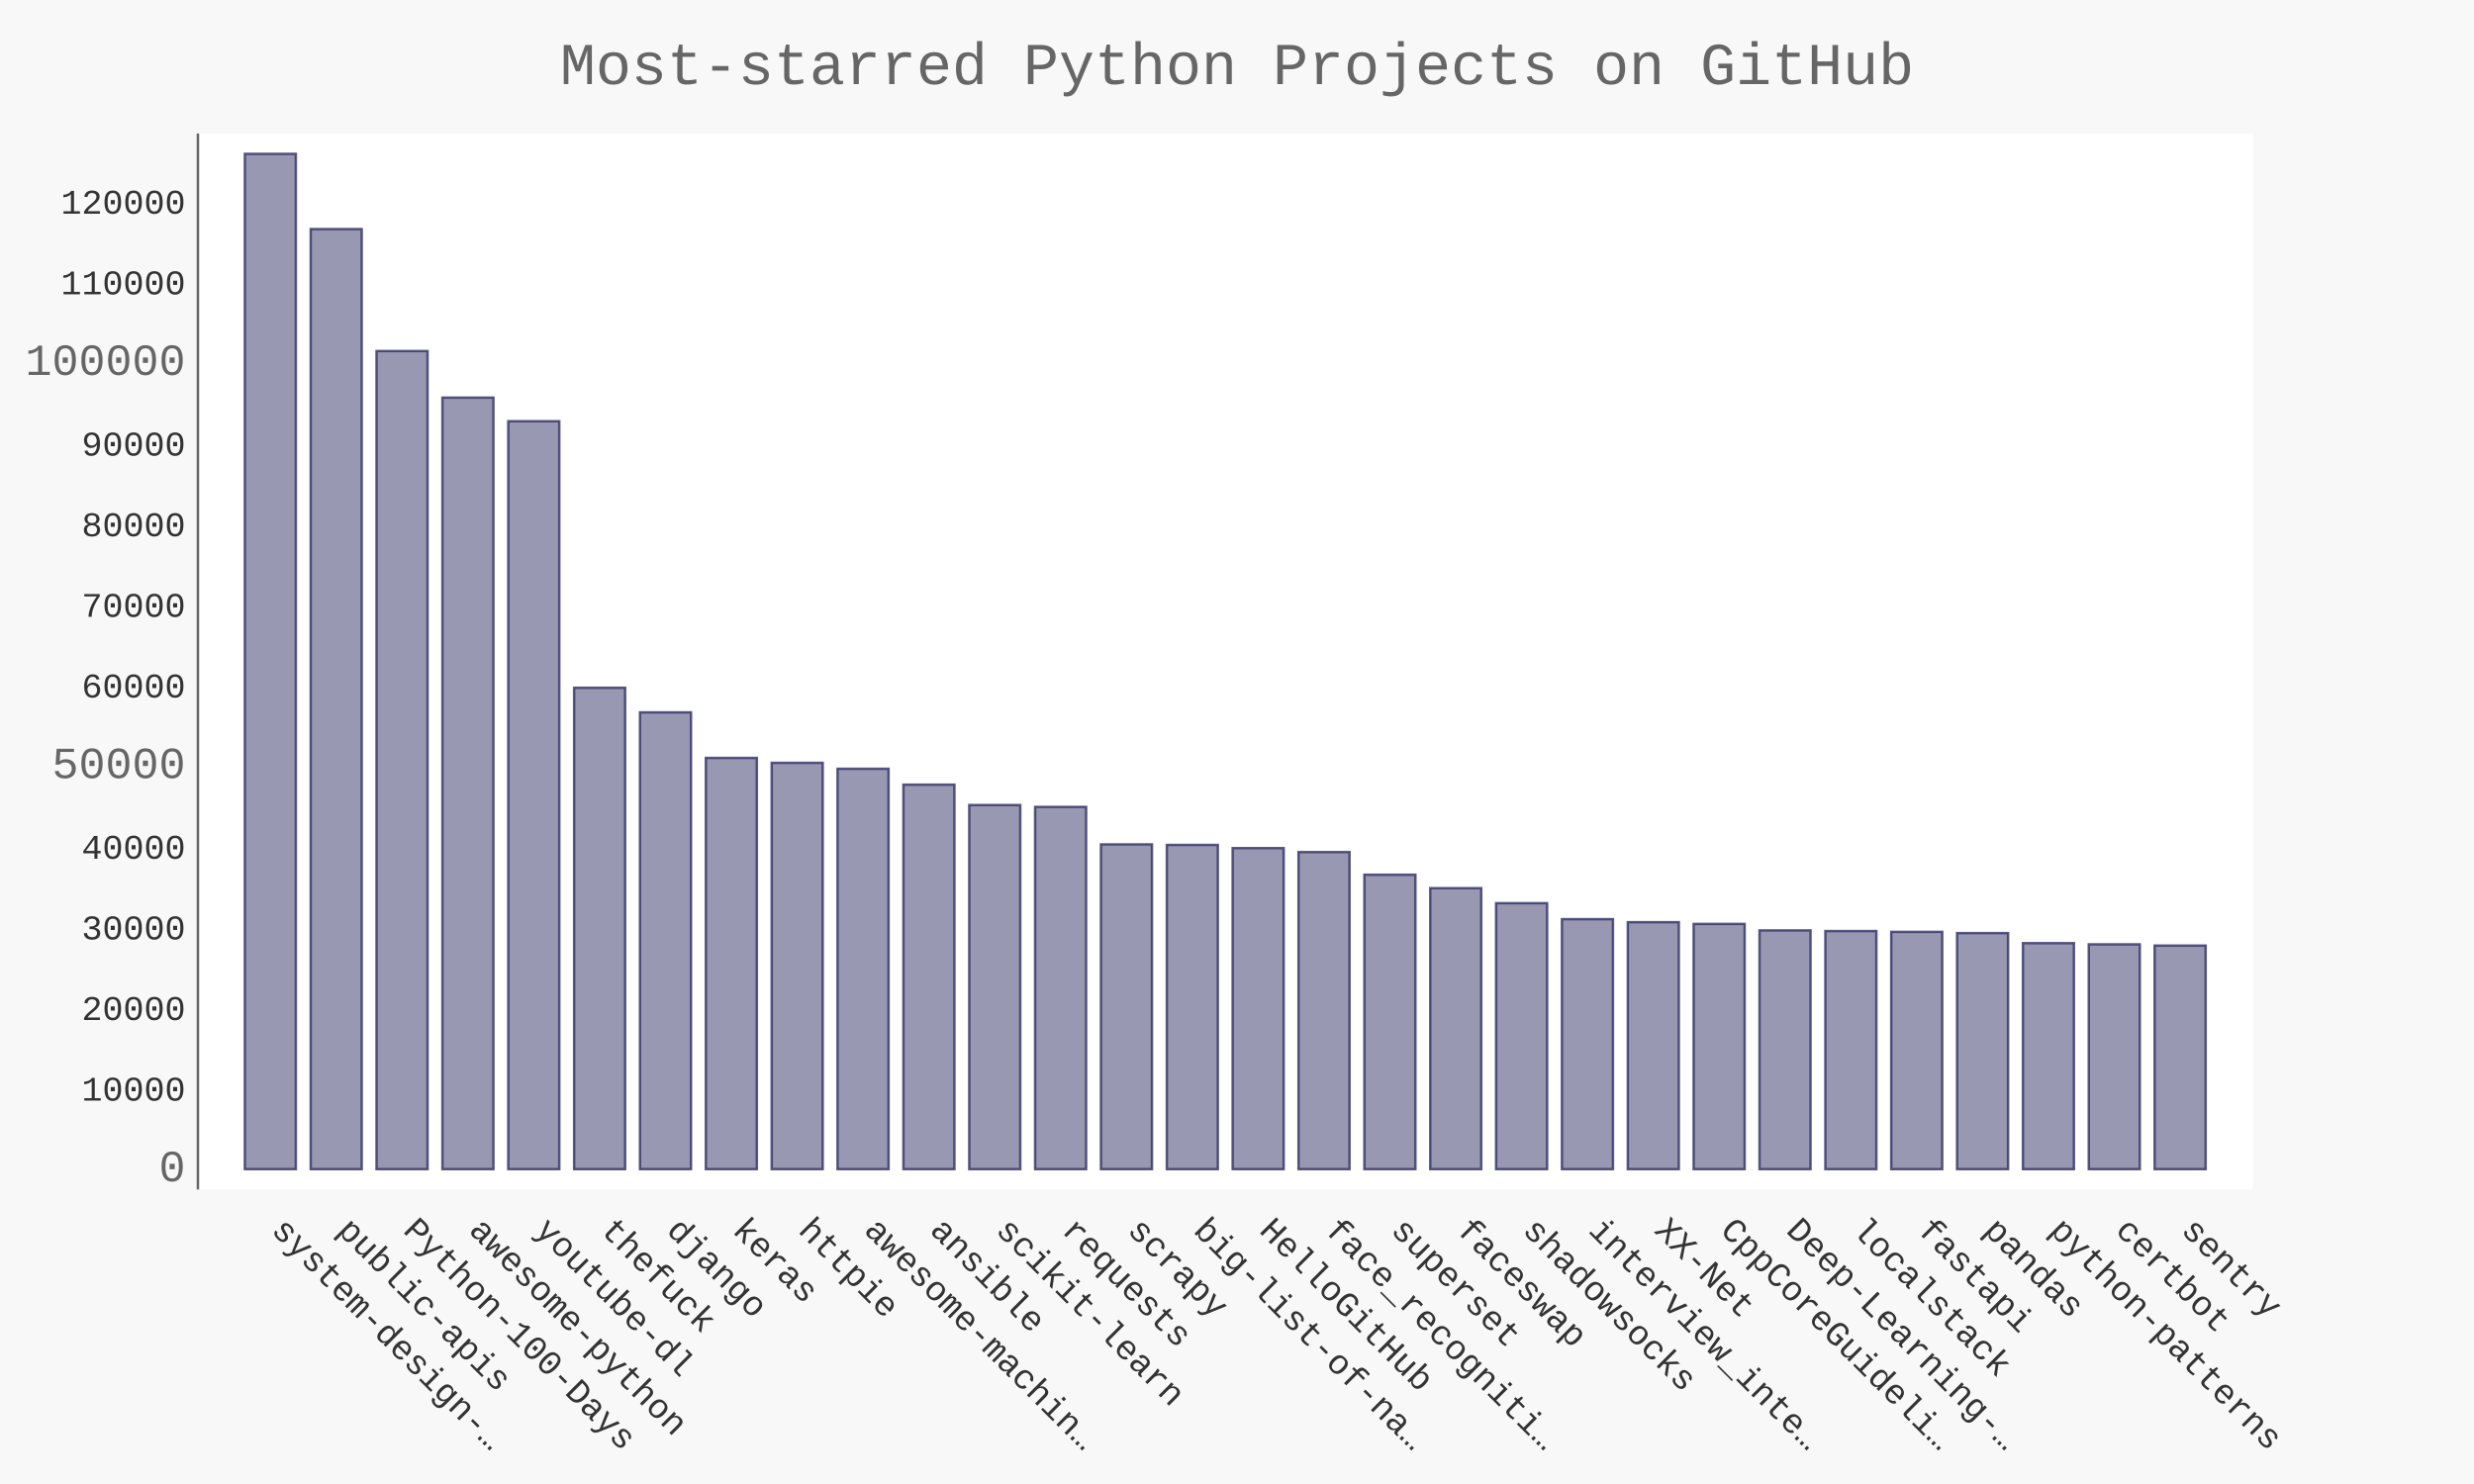
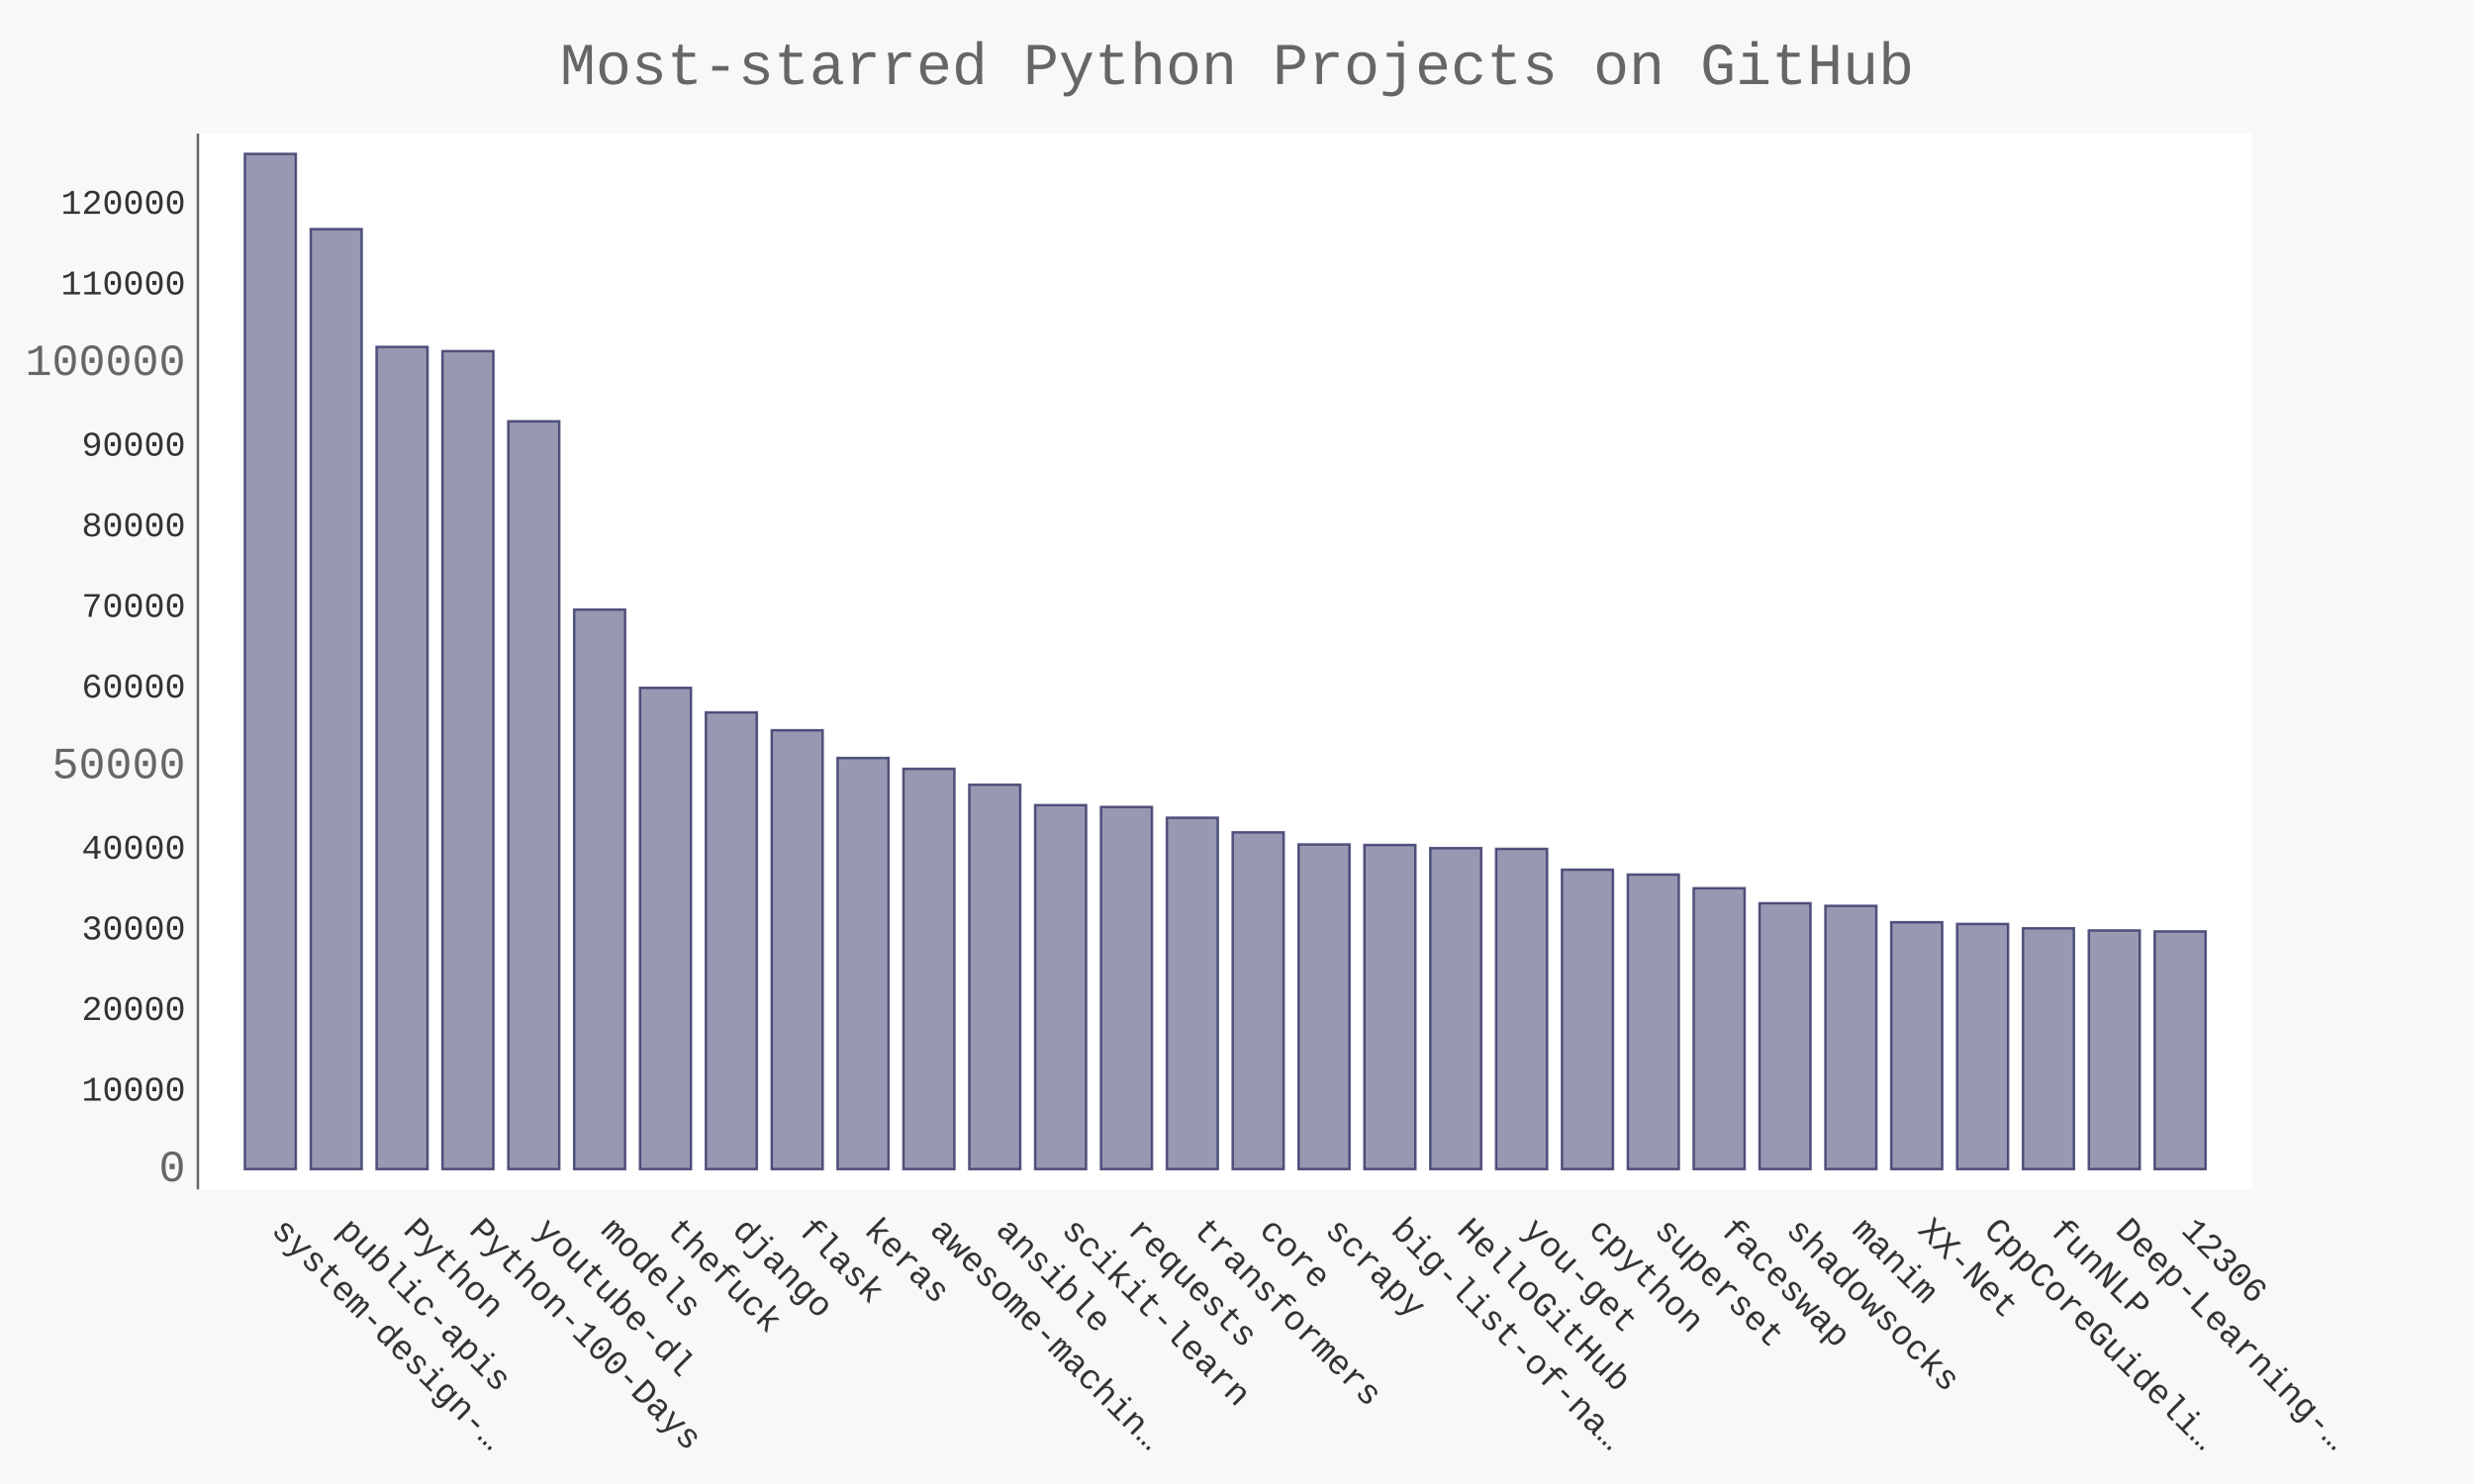
- <svg xmlns="http://www.w3.org/2000/svg" id="chart-7b24c514-3c53-43a4-a5f0-d5521ad98682" class="pygal-chart" viewBox="0 0 1000 600">
+ <svg xmlns="http://www.w3.org/2000/svg" xmlns:xlink="http://www.w3.org/1999/xlink" id="chart-08a9ea28-ed0d-4cac-92f5-155e132647df" class="pygal-chart" viewBox="0 0 1000 600">
  <defs>
-     <style type="text/css">#chart-7b24c514-3c53-43a4-a5f0-d5521ad98682{-webkit-user-select:none;-webkit-font-smoothing:antialiased;font-family:Consolas,"Liberation Mono",Menlo,Courier,monospace}#chart-7b24c514-3c53-43a4-a5f0-d5521ad98682 .title{font-family:Consolas,"Liberation Mono",Menlo,Courier,monospace;font-size:24px}#chart-7b24c514-3c53-43a4-a5f0-d5521ad98682 .legends .legend text{font-family:Consolas,"Liberation Mono",Menlo,Courier,monospace;font-size:14px}#chart-7b24c514-3c53-43a4-a5f0-d5521ad98682 .axis text{font-family:Consolas,"Liberation Mono",Menlo,Courier,monospace;font-size:14px}#chart-7b24c514-3c53-43a4-a5f0-d5521ad98682 .axis text.major{font-family:Consolas,"Liberation Mono",Menlo,Courier,monospace;font-size:18px}#chart-7b24c514-3c53-43a4-a5f0-d5521ad98682 .text-overlay text.value{font-family:Consolas,"Liberation Mono",Menlo,Courier,monospace;font-size:16px}#chart-7b24c514-3c53-43a4-a5f0-d5521ad98682 .text-overlay text.label{font-family:Consolas,"Liberation Mono",Menlo,Courier,monospace;font-size:10px}#chart-7b24c514-3c53-43a4-a5f0-d5521ad98682 .tooltip{font-family:Consolas,"Liberation Mono",Menlo,Courier,monospace;font-size:14px}#chart-7b24c514-3c53-43a4-a5f0-d5521ad98682 text.no_data{font-family:Consolas,"Liberation Mono",Menlo,Courier,monospace;font-size:64px}
- #chart-7b24c514-3c53-43a4-a5f0-d5521ad98682{background-color:#f8f8f8}#chart-7b24c514-3c53-43a4-a5f0-d5521ad98682 path,#chart-7b24c514-3c53-43a4-a5f0-d5521ad98682 line,#chart-7b24c514-3c53-43a4-a5f0-d5521ad98682 rect,#chart-7b24c514-3c53-43a4-a5f0-d5521ad98682 circle{-webkit-transition:250ms ease-in;-moz-transition:250ms ease-in;transition:250ms ease-in}#chart-7b24c514-3c53-43a4-a5f0-d5521ad98682 .graph &gt; .background{fill:#f8f8f8}#chart-7b24c514-3c53-43a4-a5f0-d5521ad98682 .plot &gt; .background{fill:#ffffff}#chart-7b24c514-3c53-43a4-a5f0-d5521ad98682 .graph{fill:#333}#chart-7b24c514-3c53-43a4-a5f0-d5521ad98682 text.no_data{fill:#666}#chart-7b24c514-3c53-43a4-a5f0-d5521ad98682 .title{fill:#666}#chart-7b24c514-3c53-43a4-a5f0-d5521ad98682 .legends .legend text{fill:#333}#chart-7b24c514-3c53-43a4-a5f0-d5521ad98682 .legends .legend:hover text{fill:#666}#chart-7b24c514-3c53-43a4-a5f0-d5521ad98682 .axis .line{stroke:#666}#chart-7b24c514-3c53-43a4-a5f0-d5521ad98682 .axis .guide.line{stroke:rgba(0,0,0,0.5)}#chart-7b24c514-3c53-43a4-a5f0-d5521ad98682 .axis .major.line{stroke:#333}#chart-7b24c514-3c53-43a4-a5f0-d5521ad98682 .axis text.major{fill:#666}#chart-7b24c514-3c53-43a4-a5f0-d5521ad98682 .axis.y .guides:hover .guide.line,#chart-7b24c514-3c53-43a4-a5f0-d5521ad98682 .line-graph .axis.x .guides:hover .guide.line,#chart-7b24c514-3c53-43a4-a5f0-d5521ad98682 .stackedline-graph .axis.x .guides:hover .guide.line,#chart-7b24c514-3c53-43a4-a5f0-d5521ad98682 .xy-graph .axis.x .guides:hover .guide.line{stroke:#666}#chart-7b24c514-3c53-43a4-a5f0-d5521ad98682 .axis .guides:hover text{fill:#666}#chart-7b24c514-3c53-43a4-a5f0-d5521ad98682 .reactive{fill-opacity:.5;stroke-opacity:.8}#chart-7b24c514-3c53-43a4-a5f0-d5521ad98682 .ci{stroke:#333}#chart-7b24c514-3c53-43a4-a5f0-d5521ad98682 .reactive.active,#chart-7b24c514-3c53-43a4-a5f0-d5521ad98682 .active .reactive{fill-opacity:.9;stroke-opacity:.9;stroke-width:4}#chart-7b24c514-3c53-43a4-a5f0-d5521ad98682 .ci .reactive.active{stroke-width:1.5}#chart-7b24c514-3c53-43a4-a5f0-d5521ad98682 .series text{fill:#666}#chart-7b24c514-3c53-43a4-a5f0-d5521ad98682 .tooltip rect{fill:#ffffff;stroke:#666;-webkit-transition:opacity 250ms ease-in;-moz-transition:opacity 250ms ease-in;transition:opacity 250ms ease-in}#chart-7b24c514-3c53-43a4-a5f0-d5521ad98682 .tooltip .label{fill:#333}#chart-7b24c514-3c53-43a4-a5f0-d5521ad98682 .tooltip .label{fill:#333}#chart-7b24c514-3c53-43a4-a5f0-d5521ad98682 .tooltip .legend{font-size:.8em;fill:rgba(0,0,0,0.5)}#chart-7b24c514-3c53-43a4-a5f0-d5521ad98682 .tooltip .x_label{font-size:.6em;fill:#666}#chart-7b24c514-3c53-43a4-a5f0-d5521ad98682 .tooltip .xlink{font-size:.5em;text-decoration:underline}#chart-7b24c514-3c53-43a4-a5f0-d5521ad98682 .tooltip .value{font-size:1.5em}#chart-7b24c514-3c53-43a4-a5f0-d5521ad98682 .bound{font-size:.5em}#chart-7b24c514-3c53-43a4-a5f0-d5521ad98682 .max-value{font-size:.75em;fill:rgba(0,0,0,0.5)}#chart-7b24c514-3c53-43a4-a5f0-d5521ad98682 .map-element{fill:#ffffff;stroke:rgba(0,0,0,0.5) !important}#chart-7b24c514-3c53-43a4-a5f0-d5521ad98682 .map-element .reactive{fill-opacity:inherit;stroke-opacity:inherit}#chart-7b24c514-3c53-43a4-a5f0-d5521ad98682 .color-0,#chart-7b24c514-3c53-43a4-a5f0-d5521ad98682 .color-0 a:visited{stroke:#333366;fill:#333366}#chart-7b24c514-3c53-43a4-a5f0-d5521ad98682 .text-overlay .color-0 text{fill:black}
- #chart-7b24c514-3c53-43a4-a5f0-d5521ad98682 text.no_data{text-anchor:middle}#chart-7b24c514-3c53-43a4-a5f0-d5521ad98682 .guide.line{fill:none}#chart-7b24c514-3c53-43a4-a5f0-d5521ad98682 .centered{text-anchor:middle}#chart-7b24c514-3c53-43a4-a5f0-d5521ad98682 .title{text-anchor:middle}#chart-7b24c514-3c53-43a4-a5f0-d5521ad98682 .legends .legend text{fill-opacity:1}#chart-7b24c514-3c53-43a4-a5f0-d5521ad98682 .axis.x text{text-anchor:middle}#chart-7b24c514-3c53-43a4-a5f0-d5521ad98682 .axis.x:not(.web) text[transform]{text-anchor:start}#chart-7b24c514-3c53-43a4-a5f0-d5521ad98682 .axis.x:not(.web) text[transform].backwards{text-anchor:end}#chart-7b24c514-3c53-43a4-a5f0-d5521ad98682 .axis.y text{text-anchor:end}#chart-7b24c514-3c53-43a4-a5f0-d5521ad98682 .axis.y text[transform].backwards{text-anchor:start}#chart-7b24c514-3c53-43a4-a5f0-d5521ad98682 .axis.y2 text{text-anchor:start}#chart-7b24c514-3c53-43a4-a5f0-d5521ad98682 .axis.y2 text[transform].backwards{text-anchor:end}#chart-7b24c514-3c53-43a4-a5f0-d5521ad98682 .axis .guide.line{stroke-dasharray:4,4}#chart-7b24c514-3c53-43a4-a5f0-d5521ad98682 .axis .major.guide.line{stroke-dasharray:6,6}#chart-7b24c514-3c53-43a4-a5f0-d5521ad98682 .horizontal .axis.y .guide.line,#chart-7b24c514-3c53-43a4-a5f0-d5521ad98682 .horizontal .axis.y2 .guide.line,#chart-7b24c514-3c53-43a4-a5f0-d5521ad98682 .vertical .axis.x .guide.line{opacity:0}#chart-7b24c514-3c53-43a4-a5f0-d5521ad98682 .horizontal .axis.always_show .guide.line,#chart-7b24c514-3c53-43a4-a5f0-d5521ad98682 .vertical .axis.always_show .guide.line{opacity:1 !important}#chart-7b24c514-3c53-43a4-a5f0-d5521ad98682 .axis.y .guides:hover .guide.line,#chart-7b24c514-3c53-43a4-a5f0-d5521ad98682 .axis.y2 .guides:hover .guide.line,#chart-7b24c514-3c53-43a4-a5f0-d5521ad98682 .axis.x .guides:hover .guide.line{opacity:1}#chart-7b24c514-3c53-43a4-a5f0-d5521ad98682 .axis .guides:hover text{opacity:1}#chart-7b24c514-3c53-43a4-a5f0-d5521ad98682 .nofill{fill:none}#chart-7b24c514-3c53-43a4-a5f0-d5521ad98682 .subtle-fill{fill-opacity:.2}#chart-7b24c514-3c53-43a4-a5f0-d5521ad98682 .dot{stroke-width:1px;fill-opacity:1}#chart-7b24c514-3c53-43a4-a5f0-d5521ad98682 .dot.active{stroke-width:5px}#chart-7b24c514-3c53-43a4-a5f0-d5521ad98682 .dot.negative{fill:transparent}#chart-7b24c514-3c53-43a4-a5f0-d5521ad98682 text,#chart-7b24c514-3c53-43a4-a5f0-d5521ad98682 tspan{stroke:none !important}#chart-7b24c514-3c53-43a4-a5f0-d5521ad98682 .series text.active{opacity:1}#chart-7b24c514-3c53-43a4-a5f0-d5521ad98682 .tooltip rect{fill-opacity:.95;stroke-width:.5}#chart-7b24c514-3c53-43a4-a5f0-d5521ad98682 .tooltip text{fill-opacity:1}#chart-7b24c514-3c53-43a4-a5f0-d5521ad98682 .showable{visibility:hidden}#chart-7b24c514-3c53-43a4-a5f0-d5521ad98682 .showable.shown{visibility:visible}#chart-7b24c514-3c53-43a4-a5f0-d5521ad98682 .gauge-background{fill:rgba(229,229,229,1);stroke:none}#chart-7b24c514-3c53-43a4-a5f0-d5521ad98682 .bg-lines{stroke:#f8f8f8;stroke-width:2px}</style>
+     <style type="text/css">#chart-08a9ea28-ed0d-4cac-92f5-155e132647df{-webkit-user-select:none;-webkit-font-smoothing:antialiased;font-family:Consolas,"Liberation Mono",Menlo,Courier,monospace}#chart-08a9ea28-ed0d-4cac-92f5-155e132647df .title{font-family:Consolas,"Liberation Mono",Menlo,Courier,monospace;font-size:24px}#chart-08a9ea28-ed0d-4cac-92f5-155e132647df .legends .legend text{font-family:Consolas,"Liberation Mono",Menlo,Courier,monospace;font-size:14px}#chart-08a9ea28-ed0d-4cac-92f5-155e132647df .axis text{font-family:Consolas,"Liberation Mono",Menlo,Courier,monospace;font-size:14px}#chart-08a9ea28-ed0d-4cac-92f5-155e132647df .axis text.major{font-family:Consolas,"Liberation Mono",Menlo,Courier,monospace;font-size:18px}#chart-08a9ea28-ed0d-4cac-92f5-155e132647df .text-overlay text.value{font-family:Consolas,"Liberation Mono",Menlo,Courier,monospace;font-size:16px}#chart-08a9ea28-ed0d-4cac-92f5-155e132647df .text-overlay text.label{font-family:Consolas,"Liberation Mono",Menlo,Courier,monospace;font-size:10px}#chart-08a9ea28-ed0d-4cac-92f5-155e132647df .tooltip{font-family:Consolas,"Liberation Mono",Menlo,Courier,monospace;font-size:14px}#chart-08a9ea28-ed0d-4cac-92f5-155e132647df text.no_data{font-family:Consolas,"Liberation Mono",Menlo,Courier,monospace;font-size:64px}
+ #chart-08a9ea28-ed0d-4cac-92f5-155e132647df{background-color:#f8f8f8}#chart-08a9ea28-ed0d-4cac-92f5-155e132647df path,#chart-08a9ea28-ed0d-4cac-92f5-155e132647df line,#chart-08a9ea28-ed0d-4cac-92f5-155e132647df rect,#chart-08a9ea28-ed0d-4cac-92f5-155e132647df circle{-webkit-transition:250ms ease-in;-moz-transition:250ms ease-in;transition:250ms ease-in}#chart-08a9ea28-ed0d-4cac-92f5-155e132647df .graph &gt; .background{fill:#f8f8f8}#chart-08a9ea28-ed0d-4cac-92f5-155e132647df .plot &gt; .background{fill:#ffffff}#chart-08a9ea28-ed0d-4cac-92f5-155e132647df .graph{fill:#333}#chart-08a9ea28-ed0d-4cac-92f5-155e132647df text.no_data{fill:#666}#chart-08a9ea28-ed0d-4cac-92f5-155e132647df .title{fill:#666}#chart-08a9ea28-ed0d-4cac-92f5-155e132647df .legends .legend text{fill:#333}#chart-08a9ea28-ed0d-4cac-92f5-155e132647df .legends .legend:hover text{fill:#666}#chart-08a9ea28-ed0d-4cac-92f5-155e132647df .axis .line{stroke:#666}#chart-08a9ea28-ed0d-4cac-92f5-155e132647df .axis .guide.line{stroke:rgba(0,0,0,0.5)}#chart-08a9ea28-ed0d-4cac-92f5-155e132647df .axis .major.line{stroke:#333}#chart-08a9ea28-ed0d-4cac-92f5-155e132647df .axis text.major{fill:#666}#chart-08a9ea28-ed0d-4cac-92f5-155e132647df .axis.y .guides:hover .guide.line,#chart-08a9ea28-ed0d-4cac-92f5-155e132647df .line-graph .axis.x .guides:hover .guide.line,#chart-08a9ea28-ed0d-4cac-92f5-155e132647df .stackedline-graph .axis.x .guides:hover .guide.line,#chart-08a9ea28-ed0d-4cac-92f5-155e132647df .xy-graph .axis.x .guides:hover .guide.line{stroke:#666}#chart-08a9ea28-ed0d-4cac-92f5-155e132647df .axis .guides:hover text{fill:#666}#chart-08a9ea28-ed0d-4cac-92f5-155e132647df .reactive{fill-opacity:.5;stroke-opacity:.8}#chart-08a9ea28-ed0d-4cac-92f5-155e132647df .ci{stroke:#333}#chart-08a9ea28-ed0d-4cac-92f5-155e132647df .reactive.active,#chart-08a9ea28-ed0d-4cac-92f5-155e132647df .active .reactive{fill-opacity:.9;stroke-opacity:.9;stroke-width:4}#chart-08a9ea28-ed0d-4cac-92f5-155e132647df .ci .reactive.active{stroke-width:1.5}#chart-08a9ea28-ed0d-4cac-92f5-155e132647df .series text{fill:#666}#chart-08a9ea28-ed0d-4cac-92f5-155e132647df .tooltip rect{fill:#ffffff;stroke:#666;-webkit-transition:opacity 250ms ease-in;-moz-transition:opacity 250ms ease-in;transition:opacity 250ms ease-in}#chart-08a9ea28-ed0d-4cac-92f5-155e132647df .tooltip .label{fill:#333}#chart-08a9ea28-ed0d-4cac-92f5-155e132647df .tooltip .label{fill:#333}#chart-08a9ea28-ed0d-4cac-92f5-155e132647df .tooltip .legend{font-size:.8em;fill:rgba(0,0,0,0.5)}#chart-08a9ea28-ed0d-4cac-92f5-155e132647df .tooltip .x_label{font-size:.6em;fill:#666}#chart-08a9ea28-ed0d-4cac-92f5-155e132647df .tooltip .xlink{font-size:.5em;text-decoration:underline}#chart-08a9ea28-ed0d-4cac-92f5-155e132647df .tooltip .value{font-size:1.5em}#chart-08a9ea28-ed0d-4cac-92f5-155e132647df .bound{font-size:.5em}#chart-08a9ea28-ed0d-4cac-92f5-155e132647df .max-value{font-size:.75em;fill:rgba(0,0,0,0.5)}#chart-08a9ea28-ed0d-4cac-92f5-155e132647df .map-element{fill:#ffffff;stroke:rgba(0,0,0,0.5) !important}#chart-08a9ea28-ed0d-4cac-92f5-155e132647df .map-element .reactive{fill-opacity:inherit;stroke-opacity:inherit}#chart-08a9ea28-ed0d-4cac-92f5-155e132647df .color-0,#chart-08a9ea28-ed0d-4cac-92f5-155e132647df .color-0 a:visited{stroke:#333366;fill:#333366}#chart-08a9ea28-ed0d-4cac-92f5-155e132647df .text-overlay .color-0 text{fill:black}
+ #chart-08a9ea28-ed0d-4cac-92f5-155e132647df text.no_data{text-anchor:middle}#chart-08a9ea28-ed0d-4cac-92f5-155e132647df .guide.line{fill:none}#chart-08a9ea28-ed0d-4cac-92f5-155e132647df .centered{text-anchor:middle}#chart-08a9ea28-ed0d-4cac-92f5-155e132647df .title{text-anchor:middle}#chart-08a9ea28-ed0d-4cac-92f5-155e132647df .legends .legend text{fill-opacity:1}#chart-08a9ea28-ed0d-4cac-92f5-155e132647df .axis.x text{text-anchor:middle}#chart-08a9ea28-ed0d-4cac-92f5-155e132647df .axis.x:not(.web) text[transform]{text-anchor:start}#chart-08a9ea28-ed0d-4cac-92f5-155e132647df .axis.x:not(.web) text[transform].backwards{text-anchor:end}#chart-08a9ea28-ed0d-4cac-92f5-155e132647df .axis.y text{text-anchor:end}#chart-08a9ea28-ed0d-4cac-92f5-155e132647df .axis.y text[transform].backwards{text-anchor:start}#chart-08a9ea28-ed0d-4cac-92f5-155e132647df .axis.y2 text{text-anchor:start}#chart-08a9ea28-ed0d-4cac-92f5-155e132647df .axis.y2 text[transform].backwards{text-anchor:end}#chart-08a9ea28-ed0d-4cac-92f5-155e132647df .axis .guide.line{stroke-dasharray:4,4}#chart-08a9ea28-ed0d-4cac-92f5-155e132647df .axis .major.guide.line{stroke-dasharray:6,6}#chart-08a9ea28-ed0d-4cac-92f5-155e132647df .horizontal .axis.y .guide.line,#chart-08a9ea28-ed0d-4cac-92f5-155e132647df .horizontal .axis.y2 .guide.line,#chart-08a9ea28-ed0d-4cac-92f5-155e132647df .vertical .axis.x .guide.line{opacity:0}#chart-08a9ea28-ed0d-4cac-92f5-155e132647df .horizontal .axis.always_show .guide.line,#chart-08a9ea28-ed0d-4cac-92f5-155e132647df .vertical .axis.always_show .guide.line{opacity:1 !important}#chart-08a9ea28-ed0d-4cac-92f5-155e132647df .axis.y .guides:hover .guide.line,#chart-08a9ea28-ed0d-4cac-92f5-155e132647df .axis.y2 .guides:hover .guide.line,#chart-08a9ea28-ed0d-4cac-92f5-155e132647df .axis.x .guides:hover .guide.line{opacity:1}#chart-08a9ea28-ed0d-4cac-92f5-155e132647df .axis .guides:hover text{opacity:1}#chart-08a9ea28-ed0d-4cac-92f5-155e132647df .nofill{fill:none}#chart-08a9ea28-ed0d-4cac-92f5-155e132647df .subtle-fill{fill-opacity:.2}#chart-08a9ea28-ed0d-4cac-92f5-155e132647df .dot{stroke-width:1px;fill-opacity:1}#chart-08a9ea28-ed0d-4cac-92f5-155e132647df .dot.active{stroke-width:5px}#chart-08a9ea28-ed0d-4cac-92f5-155e132647df .dot.negative{fill:transparent}#chart-08a9ea28-ed0d-4cac-92f5-155e132647df text,#chart-08a9ea28-ed0d-4cac-92f5-155e132647df tspan{stroke:none !important}#chart-08a9ea28-ed0d-4cac-92f5-155e132647df .series text.active{opacity:1}#chart-08a9ea28-ed0d-4cac-92f5-155e132647df .tooltip rect{fill-opacity:.95;stroke-width:.5}#chart-08a9ea28-ed0d-4cac-92f5-155e132647df .tooltip text{fill-opacity:1}#chart-08a9ea28-ed0d-4cac-92f5-155e132647df .showable{visibility:hidden}#chart-08a9ea28-ed0d-4cac-92f5-155e132647df .showable.shown{visibility:visible}#chart-08a9ea28-ed0d-4cac-92f5-155e132647df .gauge-background{fill:rgba(229,229,229,1);stroke:none}#chart-08a9ea28-ed0d-4cac-92f5-155e132647df .bg-lines{stroke:#f8f8f8;stroke-width:2px}</style>
  </defs>
  <g class="graph bar-graph vertical">
    <rect x="0" y="0" width="1000" height="600" class="background" />
    <g transform="translate(80, 54)" class="plot">
      <rect x="0" y="0" width="830.505" height="426.905" class="background" />
      <g class="axis y">
        <g class="guides">
          <text x="-5" y="423.595" class="major">0</text>
        </g>
        <g class="guides">
-           <text x="-5" y="390.994" class="">10000</text>
-         </g>
-         <g class="guides">
-           <text x="-5" y="358.394" class="">20000</text>
-         </g>
-         <g class="guides">
-           <text x="-5" y="325.794" class="">30000</text>
-         </g>
-         <g class="guides">
-           <text x="-5" y="293.193" class="">40000</text>
-         </g>
-         <g class="guides">
-           <text x="-5" y="260.593" class="major">50000</text>
-         </g>
-         <g class="guides">
-           <text x="-5" y="227.992" class="">60000</text>
-         </g>
-         <g class="guides">
-           <text x="-5" y="195.392" class="">70000</text>
-         </g>
-         <g class="guides">
-           <text x="-5" y="162.791" class="">80000</text>
-         </g>
-         <g class="guides">
-           <text x="-5" y="130.191" class="">90000</text>
-         </g>
-         <g class="guides">
-           <text x="-5" y="97.59" class="major">100000</text>
-         </g>
-         <g class="guides">
-           <text x="-5" y="64.99" class="">110000</text>
-         </g>
-         <g class="guides">
-           <text x="-5" y="32.39" class="">120000</text>
+           <text x="-5" y="390.999" class="">10000</text>
+         </g>
+         <g class="guides">
+           <text x="-5" y="358.402" class="">20000</text>
+         </g>
+         <g class="guides">
+           <text x="-5" y="325.806" class="">30000</text>
+         </g>
+         <g class="guides">
+           <text x="-5" y="293.21" class="">40000</text>
+         </g>
+         <g class="guides">
+           <text x="-5" y="260.613" class="major">50000</text>
+         </g>
+         <g class="guides">
+           <text x="-5" y="228.017" class="">60000</text>
+         </g>
+         <g class="guides">
+           <text x="-5" y="195.421" class="">70000</text>
+         </g>
+         <g class="guides">
+           <text x="-5" y="162.824" class="">80000</text>
+         </g>
+         <g class="guides">
+           <text x="-5" y="130.228" class="">90000</text>
+         </g>
+         <g class="guides">
+           <text x="-5" y="97.632" class="major">100000</text>
+         </g>
+         <g class="guides">
+           <text x="-5" y="65.036" class="">110000</text>
+         </g>
+         <g class="guides">
+           <text x="-5" y="32.439" class="">120000</text>
        </g>
      </g>
      <g class="axis x">
        <path d="M0 0 v426.905" class="line" />
        <g class="guides">
          <path d="M29.281 0 v426.905" class="guide line" />
          <text x="29.281" y="443.905" class="" transform="rotate(45 29.28061 443.9045)">system-design-…</text>
        </g>
        <g class="guides">
          <path d="M55.899 0 v426.905" class="guide line" />
          <text x="55.899" y="443.905" class="" transform="rotate(45 55.89934 443.9045)">public-apis</text>
        </g>
        <g class="guides">
          <path d="M82.518 0 v426.905" class="guide line" />
-           <text x="82.518" y="443.905" class="" transform="rotate(45 82.51808 443.9045)">Python-100-Days</text>
+           <text x="82.518" y="443.905" class="" transform="rotate(45 82.51808 443.9045)">Python</text>
        </g>
        <g class="guides">
          <path d="M109.137 0 v426.905" class="guide line" />
-           <text x="109.137" y="443.905" class="" transform="rotate(45 109.1368 443.9045)">awesome-python</text>
+           <text x="109.137" y="443.905" class="" transform="rotate(45 109.1368 443.9045)">Python-100-Days</text>
        </g>
        <g class="guides">
          <path d="M135.756 0 v426.905" class="guide line" />
          <text x="135.756" y="443.905" class="" transform="rotate(45 135.7556 443.9045)">youtube-dl</text>
        </g>
        <g class="guides">
          <path d="M162.374 0 v426.905" class="guide line" />
-           <text x="162.374" y="443.905" class="" transform="rotate(45 162.3743 443.9045)">thefuck</text>
+           <text x="162.374" y="443.905" class="" transform="rotate(45 162.3743 443.9045)">models</text>
        </g>
        <g class="guides">
          <path d="M188.993 0 v426.905" class="guide line" />
-           <text x="188.993" y="443.905" class="" transform="rotate(45 188.993 443.9045)">django</text>
+           <text x="188.993" y="443.905" class="" transform="rotate(45 188.993 443.9045)">thefuck</text>
        </g>
        <g class="guides">
          <path d="M215.612 0 v426.905" class="guide line" />
-           <text x="215.612" y="443.905" class="" transform="rotate(45 215.6118 443.9045)">keras</text>
+           <text x="215.612" y="443.905" class="" transform="rotate(45 215.6118 443.9045)">django</text>
        </g>
        <g class="guides">
          <path d="M242.23 0 v426.905" class="guide line" />
-           <text x="242.23" y="443.905" class="" transform="rotate(45 242.2305 443.9045)">httpie</text>
+           <text x="242.23" y="443.905" class="" transform="rotate(45 242.2305 443.9045)">flask</text>
        </g>
        <g class="guides">
          <path d="M268.849 0 v426.905" class="guide line" />
-           <text x="268.849" y="443.905" class="" transform="rotate(45 268.8492 443.9045)">awesome-machin…</text>
+           <text x="268.849" y="443.905" class="" transform="rotate(45 268.8492 443.9045)">keras</text>
        </g>
        <g class="guides">
          <path d="M295.468 0 v426.905" class="guide line" />
-           <text x="295.468" y="443.905" class="" transform="rotate(45 295.468 443.9045)">ansible</text>
+           <text x="295.468" y="443.905" class="" transform="rotate(45 295.468 443.9045)">awesome-machin…</text>
        </g>
        <g class="guides">
          <path d="M322.087 0 v426.905" class="guide line" />
-           <text x="322.087" y="443.905" class="" transform="rotate(45 322.0867 443.9045)">scikit-learn</text>
+           <text x="322.087" y="443.905" class="" transform="rotate(45 322.0867 443.9045)">ansible</text>
        </g>
        <g class="guides">
          <path d="M348.705 0 v426.905" class="guide line" />
-           <text x="348.705" y="443.905" class="" transform="rotate(45 348.7054 443.9045)">requests</text>
+           <text x="348.705" y="443.905" class="" transform="rotate(45 348.7054 443.9045)">scikit-learn</text>
        </g>
        <g class="guides">
          <path d="M375.324 0 v426.905" class="guide line" />
-           <text x="375.324" y="443.905" class="" transform="rotate(45 375.3242 443.9045)">scrapy</text>
+           <text x="375.324" y="443.905" class="" transform="rotate(45 375.3242 443.9045)">requests</text>
        </g>
        <g class="guides">
          <path d="M401.943 0 v426.905" class="guide line" />
-           <text x="401.943" y="443.905" class="" transform="rotate(45 401.9429 443.9045)">big-list-of-na…</text>
+           <text x="401.943" y="443.905" class="" transform="rotate(45 401.9429 443.9045)">transformers</text>
        </g>
        <g class="guides">
          <path d="M428.562 0 v426.905" class="guide line" />
-           <text x="428.562" y="443.905" class="" transform="rotate(45 428.5616 443.9045)">HelloGitHub</text>
+           <text x="428.562" y="443.905" class="" transform="rotate(45 428.5616 443.9045)">core</text>
        </g>
        <g class="guides">
          <path d="M455.18 0 v426.905" class="guide line" />
-           <text x="455.18" y="443.905" class="" transform="rotate(45 455.1804 443.9045)">face_recogniti…</text>
+           <text x="455.18" y="443.905" class="" transform="rotate(45 455.1804 443.9045)">scrapy</text>
        </g>
        <g class="guides">
          <path d="M481.799 0 v426.905" class="guide line" />
-           <text x="481.799" y="443.905" class="" transform="rotate(45 481.7991 443.9045)">superset</text>
+           <text x="481.799" y="443.905" class="" transform="rotate(45 481.7991 443.9045)">big-list-of-na…</text>
        </g>
        <g class="guides">
          <path d="M508.418 0 v426.905" class="guide line" />
-           <text x="508.418" y="443.905" class="" transform="rotate(45 508.4178 443.9045)">faceswap</text>
+           <text x="508.418" y="443.905" class="" transform="rotate(45 508.4178 443.9045)">HelloGitHub</text>
        </g>
        <g class="guides">
          <path d="M535.037 0 v426.905" class="guide line" />
-           <text x="535.037" y="443.905" class="" transform="rotate(45 535.0366 443.9045)">shadowsocks</text>
+           <text x="535.037" y="443.905" class="" transform="rotate(45 535.0366 443.9045)">you-get</text>
        </g>
        <g class="guides">
          <path d="M561.655 0 v426.905" class="guide line" />
-           <text x="561.655" y="443.905" class="" transform="rotate(45 561.6553 443.9045)">interview_inte…</text>
+           <text x="561.655" y="443.905" class="" transform="rotate(45 561.6553 443.9045)">cpython</text>
        </g>
        <g class="guides">
          <path d="M588.274 0 v426.905" class="guide line" />
-           <text x="588.274" y="443.905" class="" transform="rotate(45 588.2741 443.9045)">XX-Net</text>
+           <text x="588.274" y="443.905" class="" transform="rotate(45 588.2741 443.9045)">superset</text>
        </g>
        <g class="guides">
          <path d="M614.893 0 v426.905" class="guide line" />
-           <text x="614.893" y="443.905" class="" transform="rotate(45 614.8928 443.9045)">CppCoreGuideli…</text>
+           <text x="614.893" y="443.905" class="" transform="rotate(45 614.8928 443.9045)">faceswap</text>
        </g>
        <g class="guides">
          <path d="M641.512 0 v426.905" class="guide line" />
-           <text x="641.512" y="443.905" class="" transform="rotate(45 641.5115 443.9045)">Deep-Learning-…</text>
+           <text x="641.512" y="443.905" class="" transform="rotate(45 641.5115 443.9045)">shadowsocks</text>
        </g>
        <g class="guides">
          <path d="M668.13 0 v426.905" class="guide line" />
-           <text x="668.13" y="443.905" class="" transform="rotate(45 668.1303 443.9045)">localstack</text>
+           <text x="668.13" y="443.905" class="" transform="rotate(45 668.1303 443.9045)">manim</text>
        </g>
        <g class="guides">
          <path d="M694.749 0 v426.905" class="guide line" />
-           <text x="694.749" y="443.905" class="" transform="rotate(45 694.749 443.9045)">fastapi</text>
+           <text x="694.749" y="443.905" class="" transform="rotate(45 694.749 443.9045)">XX-Net</text>
        </g>
        <g class="guides">
          <path d="M721.368 0 v426.905" class="guide line" />
-           <text x="721.368" y="443.905" class="" transform="rotate(45 721.3677 443.9045)">pandas</text>
+           <text x="721.368" y="443.905" class="" transform="rotate(45 721.3677 443.9045)">CppCoreGuideli…</text>
        </g>
        <g class="guides">
          <path d="M747.986 0 v426.905" class="guide line" />
-           <text x="747.986" y="443.905" class="" transform="rotate(45 747.9865 443.9045)">python-patterns</text>
+           <text x="747.986" y="443.905" class="" transform="rotate(45 747.9865 443.9045)">funNLP</text>
        </g>
        <g class="guides">
          <path d="M774.605 0 v426.905" class="guide line" />
-           <text x="774.605" y="443.905" class="" transform="rotate(45 774.6052 443.9045)">certbot</text>
+           <text x="774.605" y="443.905" class="" transform="rotate(45 774.6052 443.9045)">Deep-Learning-…</text>
        </g>
        <g class="guides">
          <path d="M801.224 0 v426.905" class="guide line" />
-           <text x="801.224" y="443.905" class="" transform="rotate(45 801.2239 443.9045)">sentry</text>
+           <text x="801.224" y="443.905" class="" transform="rotate(45 801.2239 443.9045)">12306</text>
        </g>
      </g>
      <g class="series serie-0 color-0">
        <g class="bars">
          <g class="bar">
-             <rect x="18.974" y="8.21" rx="0" ry="0" width="20.614" height="410.485" class="rect reactive tooltip-trigger" />
-           </g>
-           <g class="bar">
-             <rect x="45.593" y="38.626" rx="0" ry="0" width="20.614" height="380.069" class="rect reactive tooltip-trigger" />
-           </g>
-           <g class="bar">
-             <rect x="72.211" y="87.937" rx="0" ry="0" width="20.614" height="330.758" class="rect reactive tooltip-trigger" />
-           </g>
-           <g class="bar">
-             <rect x="98.83" y="106.761" rx="0" ry="0" width="20.614" height="311.934" class="rect reactive tooltip-trigger" />
-           </g>
-           <g class="bar">
-             <rect x="125.449" y="116.306" rx="0" ry="0" width="20.614" height="302.389" class="rect reactive tooltip-trigger" />
-           </g>
-           <g class="bar">
-             <rect x="152.068" y="224.077" rx="0" ry="0" width="20.614" height="194.618" class="rect reactive tooltip-trigger" />
-           </g>
-           <g class="bar">
-             <rect x="178.686" y="234.013" rx="0" ry="0" width="20.614" height="184.681" class="rect reactive tooltip-trigger" />
-           </g>
-           <g class="bar">
-             <rect x="205.305" y="252.433" rx="0" ry="0" width="20.614" height="166.262" class="rect reactive tooltip-trigger" />
-           </g>
-           <g class="bar">
-             <rect x="231.924" y="254.421" rx="0" ry="0" width="20.614" height="164.274" class="rect reactive tooltip-trigger" />
-           </g>
-           <g class="bar">
-             <rect x="258.542" y="256.827" rx="0" ry="0" width="20.614" height="161.868" class="rect reactive tooltip-trigger" />
-           </g>
-           <g class="bar">
-             <rect x="285.161" y="263.249" rx="0" ry="0" width="20.614" height="155.445" class="rect reactive tooltip-trigger" />
-           </g>
-           <g class="bar">
-             <rect x="311.78" y="271.497" rx="0" ry="0" width="20.614" height="147.197" class="rect reactive tooltip-trigger" />
-           </g>
-           <g class="bar">
-             <rect x="338.399" y="272.257" rx="0" ry="0" width="20.614" height="146.438" class="rect reactive tooltip-trigger" />
-           </g>
-           <g class="bar">
-             <rect x="365.017" y="287.403" rx="0" ry="0" width="20.614" height="131.292" class="rect reactive tooltip-trigger" />
-           </g>
-           <g class="bar">
-             <rect x="391.636" y="287.612" rx="0" ry="0" width="20.614" height="131.083" class="rect reactive tooltip-trigger" />
-           </g>
-           <g class="bar">
-             <rect x="418.255" y="288.899" rx="0" ry="0" width="20.614" height="129.795" class="rect reactive tooltip-trigger" />
-           </g>
-           <g class="bar">
-             <rect x="444.874" y="290.507" rx="0" ry="0" width="20.614" height="128.188" class="rect reactive tooltip-trigger" />
-           </g>
-           <g class="bar">
-             <rect x="471.492" y="299.664" rx="0" ry="0" width="20.614" height="119.031" class="rect reactive tooltip-trigger" />
-           </g>
-           <g class="bar">
-             <rect x="498.111" y="305.102" rx="0" ry="0" width="20.614" height="113.593" class="rect reactive tooltip-trigger" />
-           </g>
-           <g class="bar">
-             <rect x="524.73" y="311.166" rx="0" ry="0" width="20.614" height="107.529" class="rect reactive tooltip-trigger" />
-           </g>
-           <g class="bar">
-             <rect x="551.349" y="317.624" rx="0" ry="0" width="20.614" height="101.071" class="rect reactive tooltip-trigger" />
-           </g>
-           <g class="bar">
-             <rect x="577.967" y="318.849" rx="0" ry="0" width="20.614" height="99.845" class="rect reactive tooltip-trigger" />
-           </g>
-           <g class="bar">
-             <rect x="604.586" y="319.55" rx="0" ry="0" width="20.614" height="99.144" class="rect reactive tooltip-trigger" />
-           </g>
-           <g class="bar">
-             <rect x="631.205" y="322.175" rx="0" ry="0" width="20.614" height="96.52" class="rect reactive tooltip-trigger" />
-           </g>
-           <g class="bar">
-             <rect x="657.823" y="322.436" rx="0" ry="0" width="20.614" height="96.259" class="rect reactive tooltip-trigger" />
-           </g>
-           <g class="bar">
-             <rect x="684.442" y="322.765" rx="0" ry="0" width="20.614" height="95.93" class="rect reactive tooltip-trigger" />
-           </g>
-           <g class="bar">
-             <rect x="711.061" y="323.26" rx="0" ry="0" width="20.614" height="95.435" class="rect reactive tooltip-trigger" />
-           </g>
-           <g class="bar">
-             <rect x="737.68" y="327.326" rx="0" ry="0" width="20.614" height="91.369" class="rect reactive tooltip-trigger" />
-           </g>
-           <g class="bar">
-             <rect x="764.298" y="327.811" rx="0" ry="0" width="20.614" height="90.883" class="rect reactive tooltip-trigger" />
-           </g>
-           <g class="bar">
-             <rect x="790.917" y="328.317" rx="0" ry="0" width="20.614" height="90.378" class="rect reactive tooltip-trigger" />
+             <a target="_blank" xlink:href="https://github.com/donnemartin/system-design-primer">
+               <rect x="18.974" y="8.21" rx="0" ry="0" width="20.614" height="410.485" class="rect reactive tooltip-trigger" />
+             </a>
+           </g>
+           <g class="bar">
+             <a target="_blank" xlink:href="https://github.com/public-apis/public-apis">
+               <rect x="45.593" y="38.629" rx="0" ry="0" width="20.614" height="380.066" class="rect reactive tooltip-trigger" />
+             </a>
+           </g>
+           <g class="bar">
+             <a target="_blank" xlink:href="https://github.com/TheAlgorithms/Python">
+               <rect x="72.211" y="86.252" rx="0" ry="0" width="20.614" height="332.443" class="rect reactive tooltip-trigger" />
+             </a>
+           </g>
+           <g class="bar">
+             <a target="_blank" xlink:href="https://github.com/jackfrued/Python-100-Days">
+               <rect x="98.83" y="87.957" rx="0" ry="0" width="20.614" height="330.738" class="rect reactive tooltip-trigger" />
+             </a>
+           </g>
+           <g class="bar">
+             <a target="_blank" xlink:href="https://github.com/ytdl-org/youtube-dl">
+               <rect x="125.449" y="116.325" rx="0" ry="0" width="20.614" height="302.37" class="rect reactive tooltip-trigger" />
+             </a>
+           </g>
+           <g class="bar">
+             <a target="_blank" xlink:href="https://github.com/tensorflow/models">
+               <rect x="152.068" y="192.447" rx="0" ry="0" width="20.614" height="226.248" class="rect reactive tooltip-trigger" />
+             </a>
+           </g>
+           <g class="bar">
+             <a target="_blank" xlink:href="https://github.com/nvbn/thefuck">
+               <rect x="178.686" y="224.092" rx="0" ry="0" width="20.614" height="194.603" class="rect reactive tooltip-trigger" />
+             </a>
+           </g>
+           <g class="bar">
+             <a target="_blank" xlink:href="https://github.com/django/django">
+               <rect x="205.305" y="234.024" rx="0" ry="0" width="20.614" height="184.671" class="rect reactive tooltip-trigger" />
+             </a>
+           </g>
+           <g class="bar">
+             <a target="_blank" xlink:href="https://github.com/pallets/flask">
+               <rect x="231.924" y="241.244" rx="0" ry="0" width="20.614" height="177.451" class="rect reactive tooltip-trigger" />
+             </a>
+           </g>
+           <g class="bar">
+             <a target="_blank" xlink:href="https://github.com/keras-team/keras">
+               <rect x="258.542" y="252.45" rx="0" ry="0" width="20.614" height="166.244" class="rect reactive tooltip-trigger" />
+             </a>
+           </g>
+           <g class="bar">
+             <a target="_blank" xlink:href="https://github.com/josephmisiti/awesome-machine-learning">
+               <rect x="285.161" y="256.828" rx="0" ry="0" width="20.614" height="161.867" class="rect reactive tooltip-trigger" />
+             </a>
+           </g>
+           <g class="bar">
+             <a target="_blank" xlink:href="https://github.com/ansible/ansible">
+               <rect x="311.78" y="263.263" rx="0" ry="0" width="20.614" height="155.432" class="rect reactive tooltip-trigger" />
+             </a>
+           </g>
+           <g class="bar">
+             <a target="_blank" xlink:href="https://github.com/scikit-learn/scikit-learn">
+               <rect x="338.399" y="271.516" rx="0" ry="0" width="20.614" height="147.179" class="rect reactive tooltip-trigger" />
+             </a>
+           </g>
+           <g class="bar">
+             <a target="_blank" xlink:href="https://github.com/psf/requests">
+               <rect x="365.017" y="272.266" rx="0" ry="0" width="20.614" height="146.429" class="rect reactive tooltip-trigger" />
+             </a>
+           </g>
+           <g class="bar">
+             <a target="_blank" xlink:href="https://github.com/huggingface/transformers">
+               <rect x="391.636" y="276.617" rx="0" ry="0" width="20.614" height="142.077" class="rect reactive tooltip-trigger" />
+             </a>
+           </g>
+           <g class="bar">
+             <a target="_blank" xlink:href="https://github.com/home-assistant/core">
+               <rect x="418.255" y="282.521" rx="0" ry="0" width="20.614" height="136.174" class="rect reactive tooltip-trigger" />
+             </a>
+           </g>
+           <g class="bar">
+             <a target="_blank" xlink:href="https://github.com/scrapy/scrapy">
+               <rect x="444.874" y="287.413" rx="0" ry="0" width="20.614" height="131.282" class="rect reactive tooltip-trigger" />
+             </a>
+           </g>
+           <g class="bar">
+             <a target="_blank" xlink:href="https://github.com/minimaxir/big-list-of-naughty-strings">
+               <rect x="471.492" y="287.628" rx="0" ry="0" width="20.614" height="131.066" class="rect reactive tooltip-trigger" />
+             </a>
+           </g>
+           <g class="bar">
+             <a target="_blank" xlink:href="https://github.com/521xueweihan/HelloGitHub">
+               <rect x="498.111" y="288.89" rx="0" ry="0" width="20.614" height="129.805" class="rect reactive tooltip-trigger" />
+             </a>
+           </g>
+           <g class="bar">
+             <a target="_blank" xlink:href="https://github.com/soimort/you-get">
+               <rect x="524.73" y="289.2" rx="0" ry="0" width="20.614" height="129.495" class="rect reactive tooltip-trigger" />
+             </a>
+           </g>
+           <g class="bar">
+             <a target="_blank" xlink:href="https://github.com/python/cpython">
+               <rect x="551.349" y="297.609" rx="0" ry="0" width="20.614" height="121.085" class="rect reactive tooltip-trigger" />
+             </a>
+           </g>
+           <g class="bar">
+             <a target="_blank" xlink:href="https://github.com/apache/superset">
+               <rect x="577.967" y="299.581" rx="0" ry="0" width="20.614" height="119.113" class="rect reactive tooltip-trigger" />
+             </a>
+           </g>
+           <g class="bar">
+             <a target="_blank" xlink:href="https://github.com/deepfakes/faceswap">
+               <rect x="604.586" y="305.11" rx="0" ry="0" width="20.614" height="113.585" class="rect reactive tooltip-trigger" />
+             </a>
+           </g>
+           <g class="bar">
+             <a target="_blank" xlink:href="https://github.com/shadowsocks/shadowsocks">
+               <rect x="631.205" y="311.179" rx="0" ry="0" width="20.614" height="107.516" class="rect reactive tooltip-trigger" />
+             </a>
+           </g>
+           <g class="bar">
+             <a target="_blank" xlink:href="https://github.com/3b1b/manim">
+               <rect x="657.823" y="312.242" rx="0" ry="0" width="20.614" height="106.453" class="rect reactive tooltip-trigger" />
+             </a>
+           </g>
+           <g class="bar">
+             <a target="_blank" xlink:href="https://github.com/XX-net/XX-Net">
+               <rect x="684.442" y="318.862" rx="0" ry="0" width="20.614" height="99.833" class="rect reactive tooltip-trigger" />
+             </a>
+           </g>
+           <g class="bar">
+             <a target="_blank" xlink:href="https://github.com/isocpp/CppCoreGuidelines">
+               <rect x="711.061" y="319.556" rx="0" ry="0" width="20.614" height="99.138" class="rect reactive tooltip-trigger" />
+             </a>
+           </g>
+           <g class="bar">
+             <a target="_blank" xlink:href="https://github.com/fighting41love/funNLP">
+               <rect x="737.68" y="321.31" rx="0" ry="0" width="20.614" height="97.385" class="rect reactive tooltip-trigger" />
+             </a>
+           </g>
+           <g class="bar">
+             <a target="_blank" xlink:href="https://github.com/floodsung/Deep-Learning-Papers-Reading-Roadmap">
+               <rect x="764.298" y="322.18" rx="0" ry="0" width="20.614" height="96.514" class="rect reactive tooltip-trigger" />
+             </a>
+           </g>
+           <g class="bar">
+             <a target="_blank" xlink:href="https://github.com/testerSunshine/12306">
+               <rect x="790.917" y="322.565" rx="0" ry="0" width="20.614" height="96.13" class="rect reactive tooltip-trigger" />
+             </a>
          </g>
        </g>
      </g>
    </g>
    <g class="titles">
      <text x="500.0" y="34" class="title plot_title">Most-starred Python Projects on GitHub</text>
    </g>
    <g transform="translate(80, 54)" class="plot overlay">
      <g class="series serie-0 color-0" />
    </g>
    <g transform="translate(80, 54)" class="plot text-overlay">
      <g class="series serie-0 color-0" />
    </g>
    <g transform="translate(80, 54)" class="plot tooltip-overlay">
      <g transform="translate(0 0)" style="opacity: 0" class="tooltip">
        <rect rx="0" ry="0" width="0" height="0" class="tooltip-box" />
        <g class="text" />
      </g>
    </g>
  </g>
</svg>
